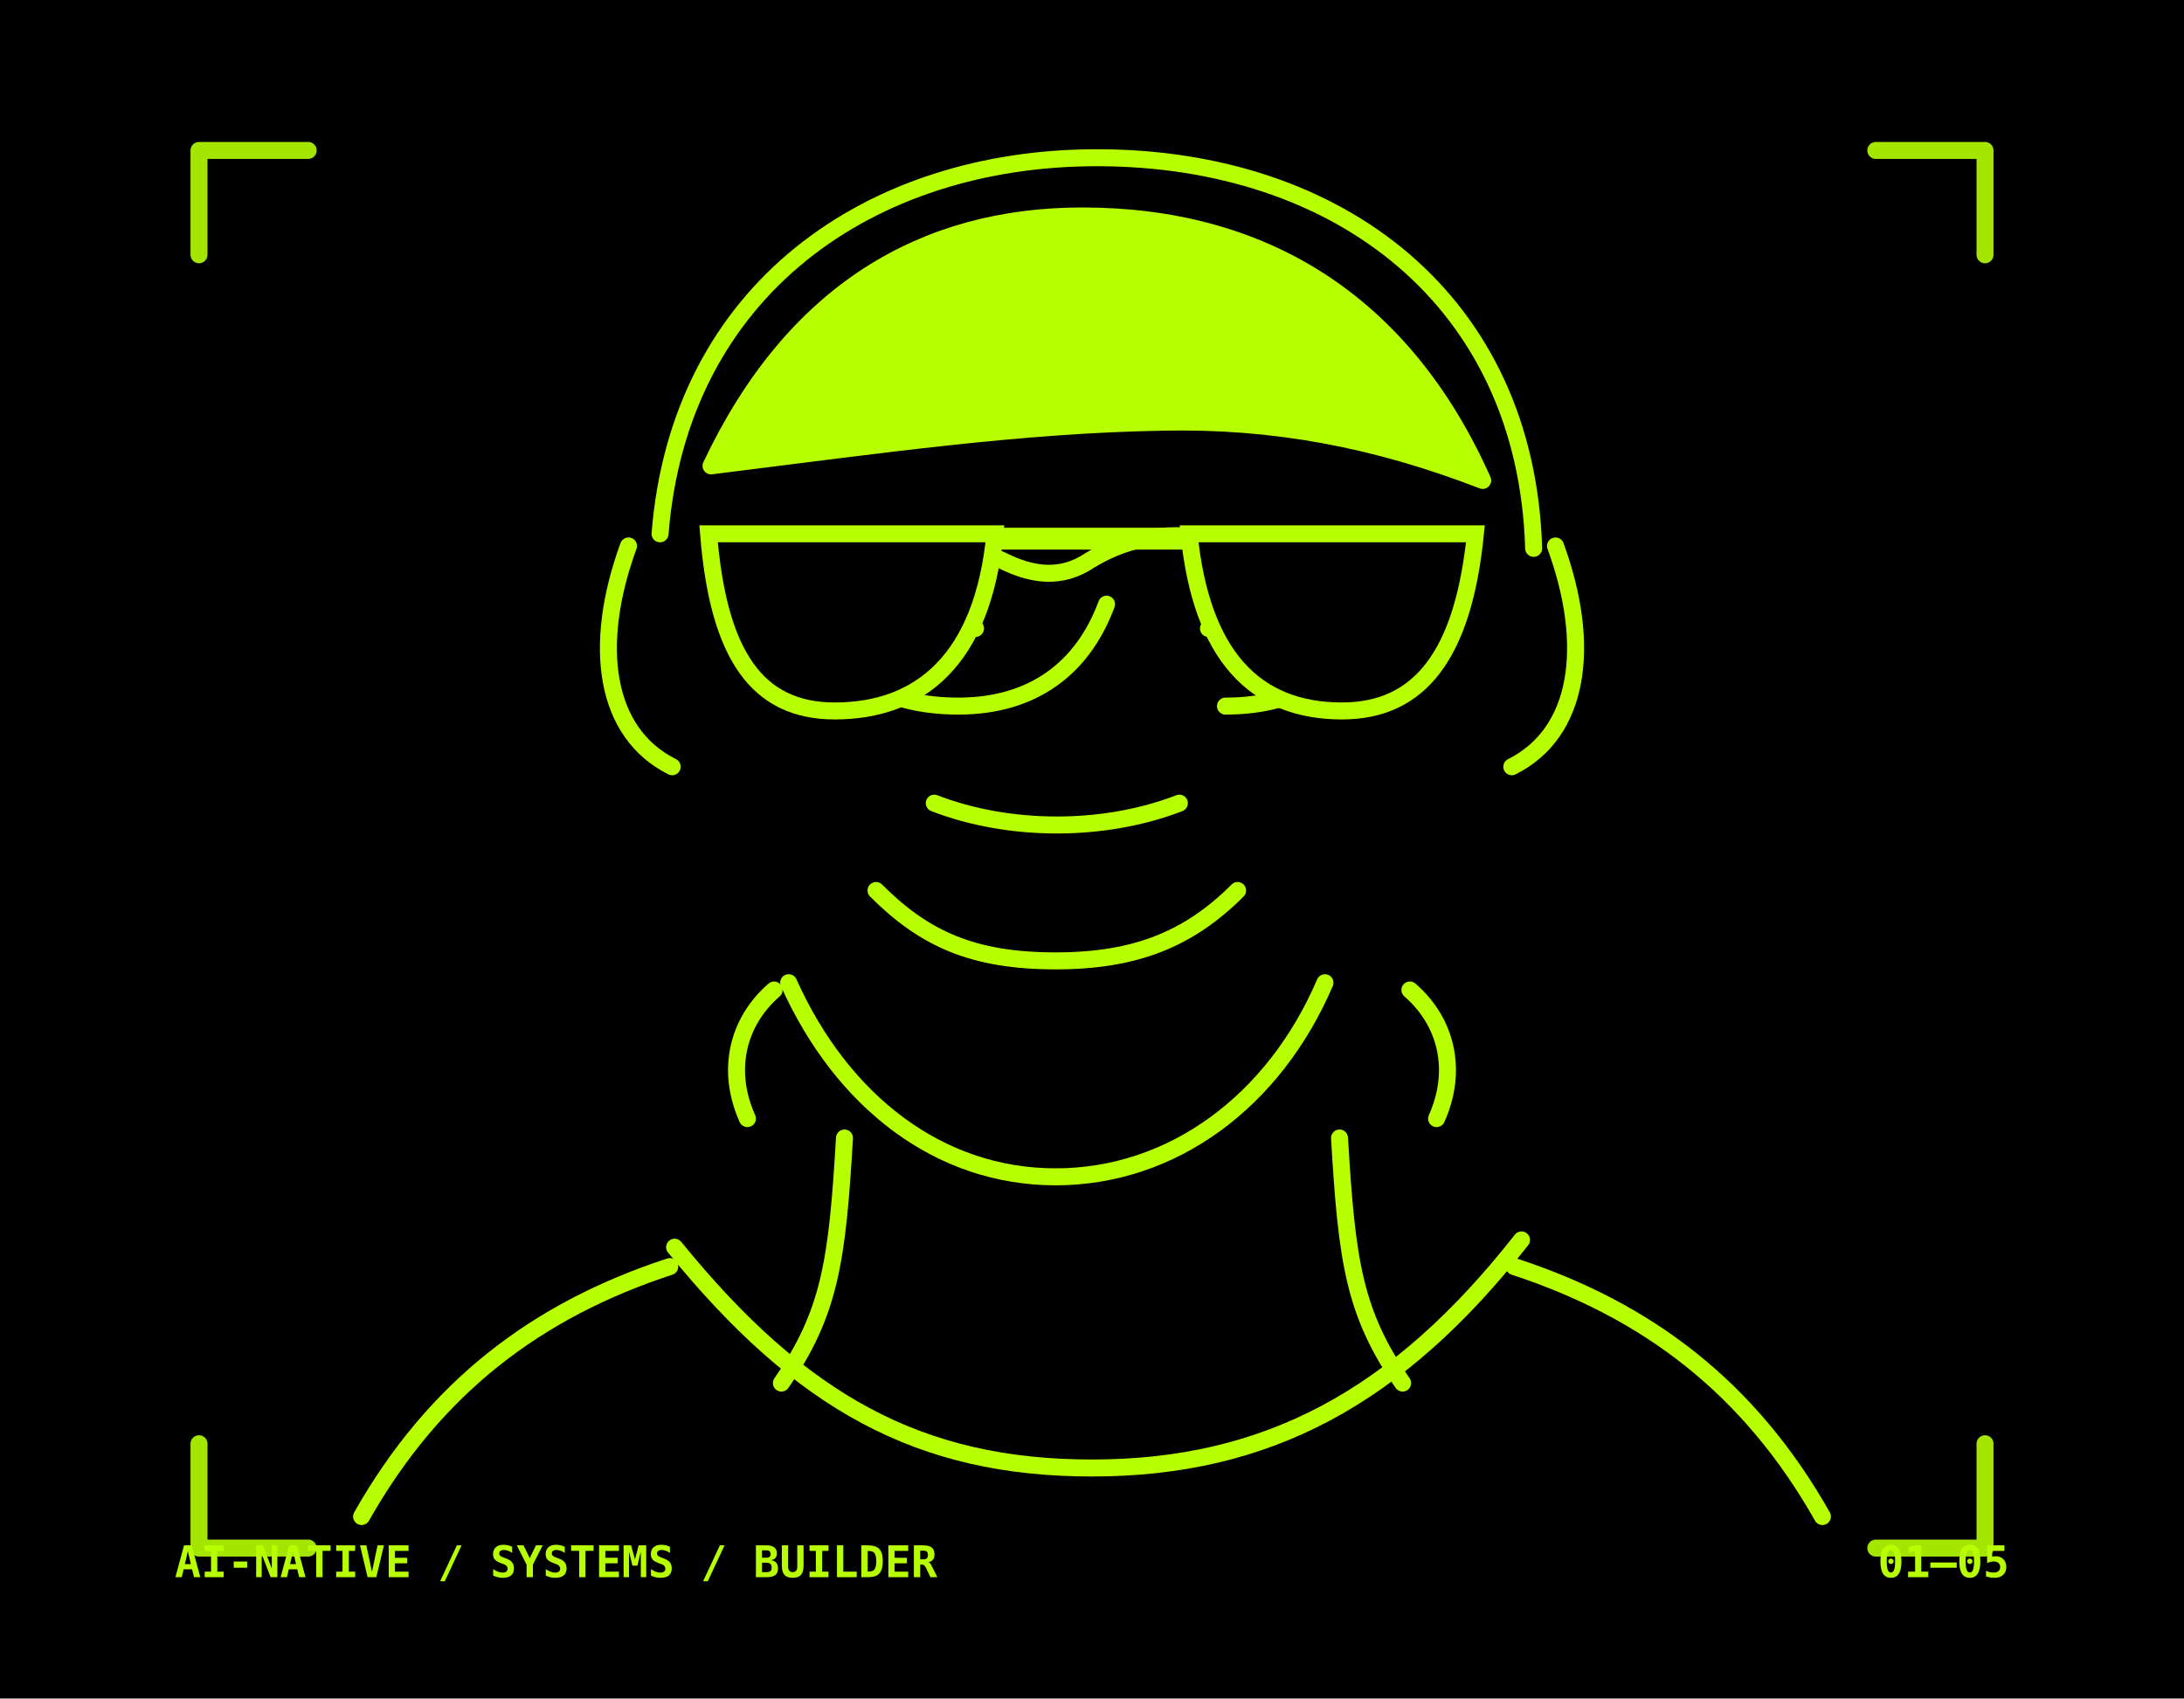
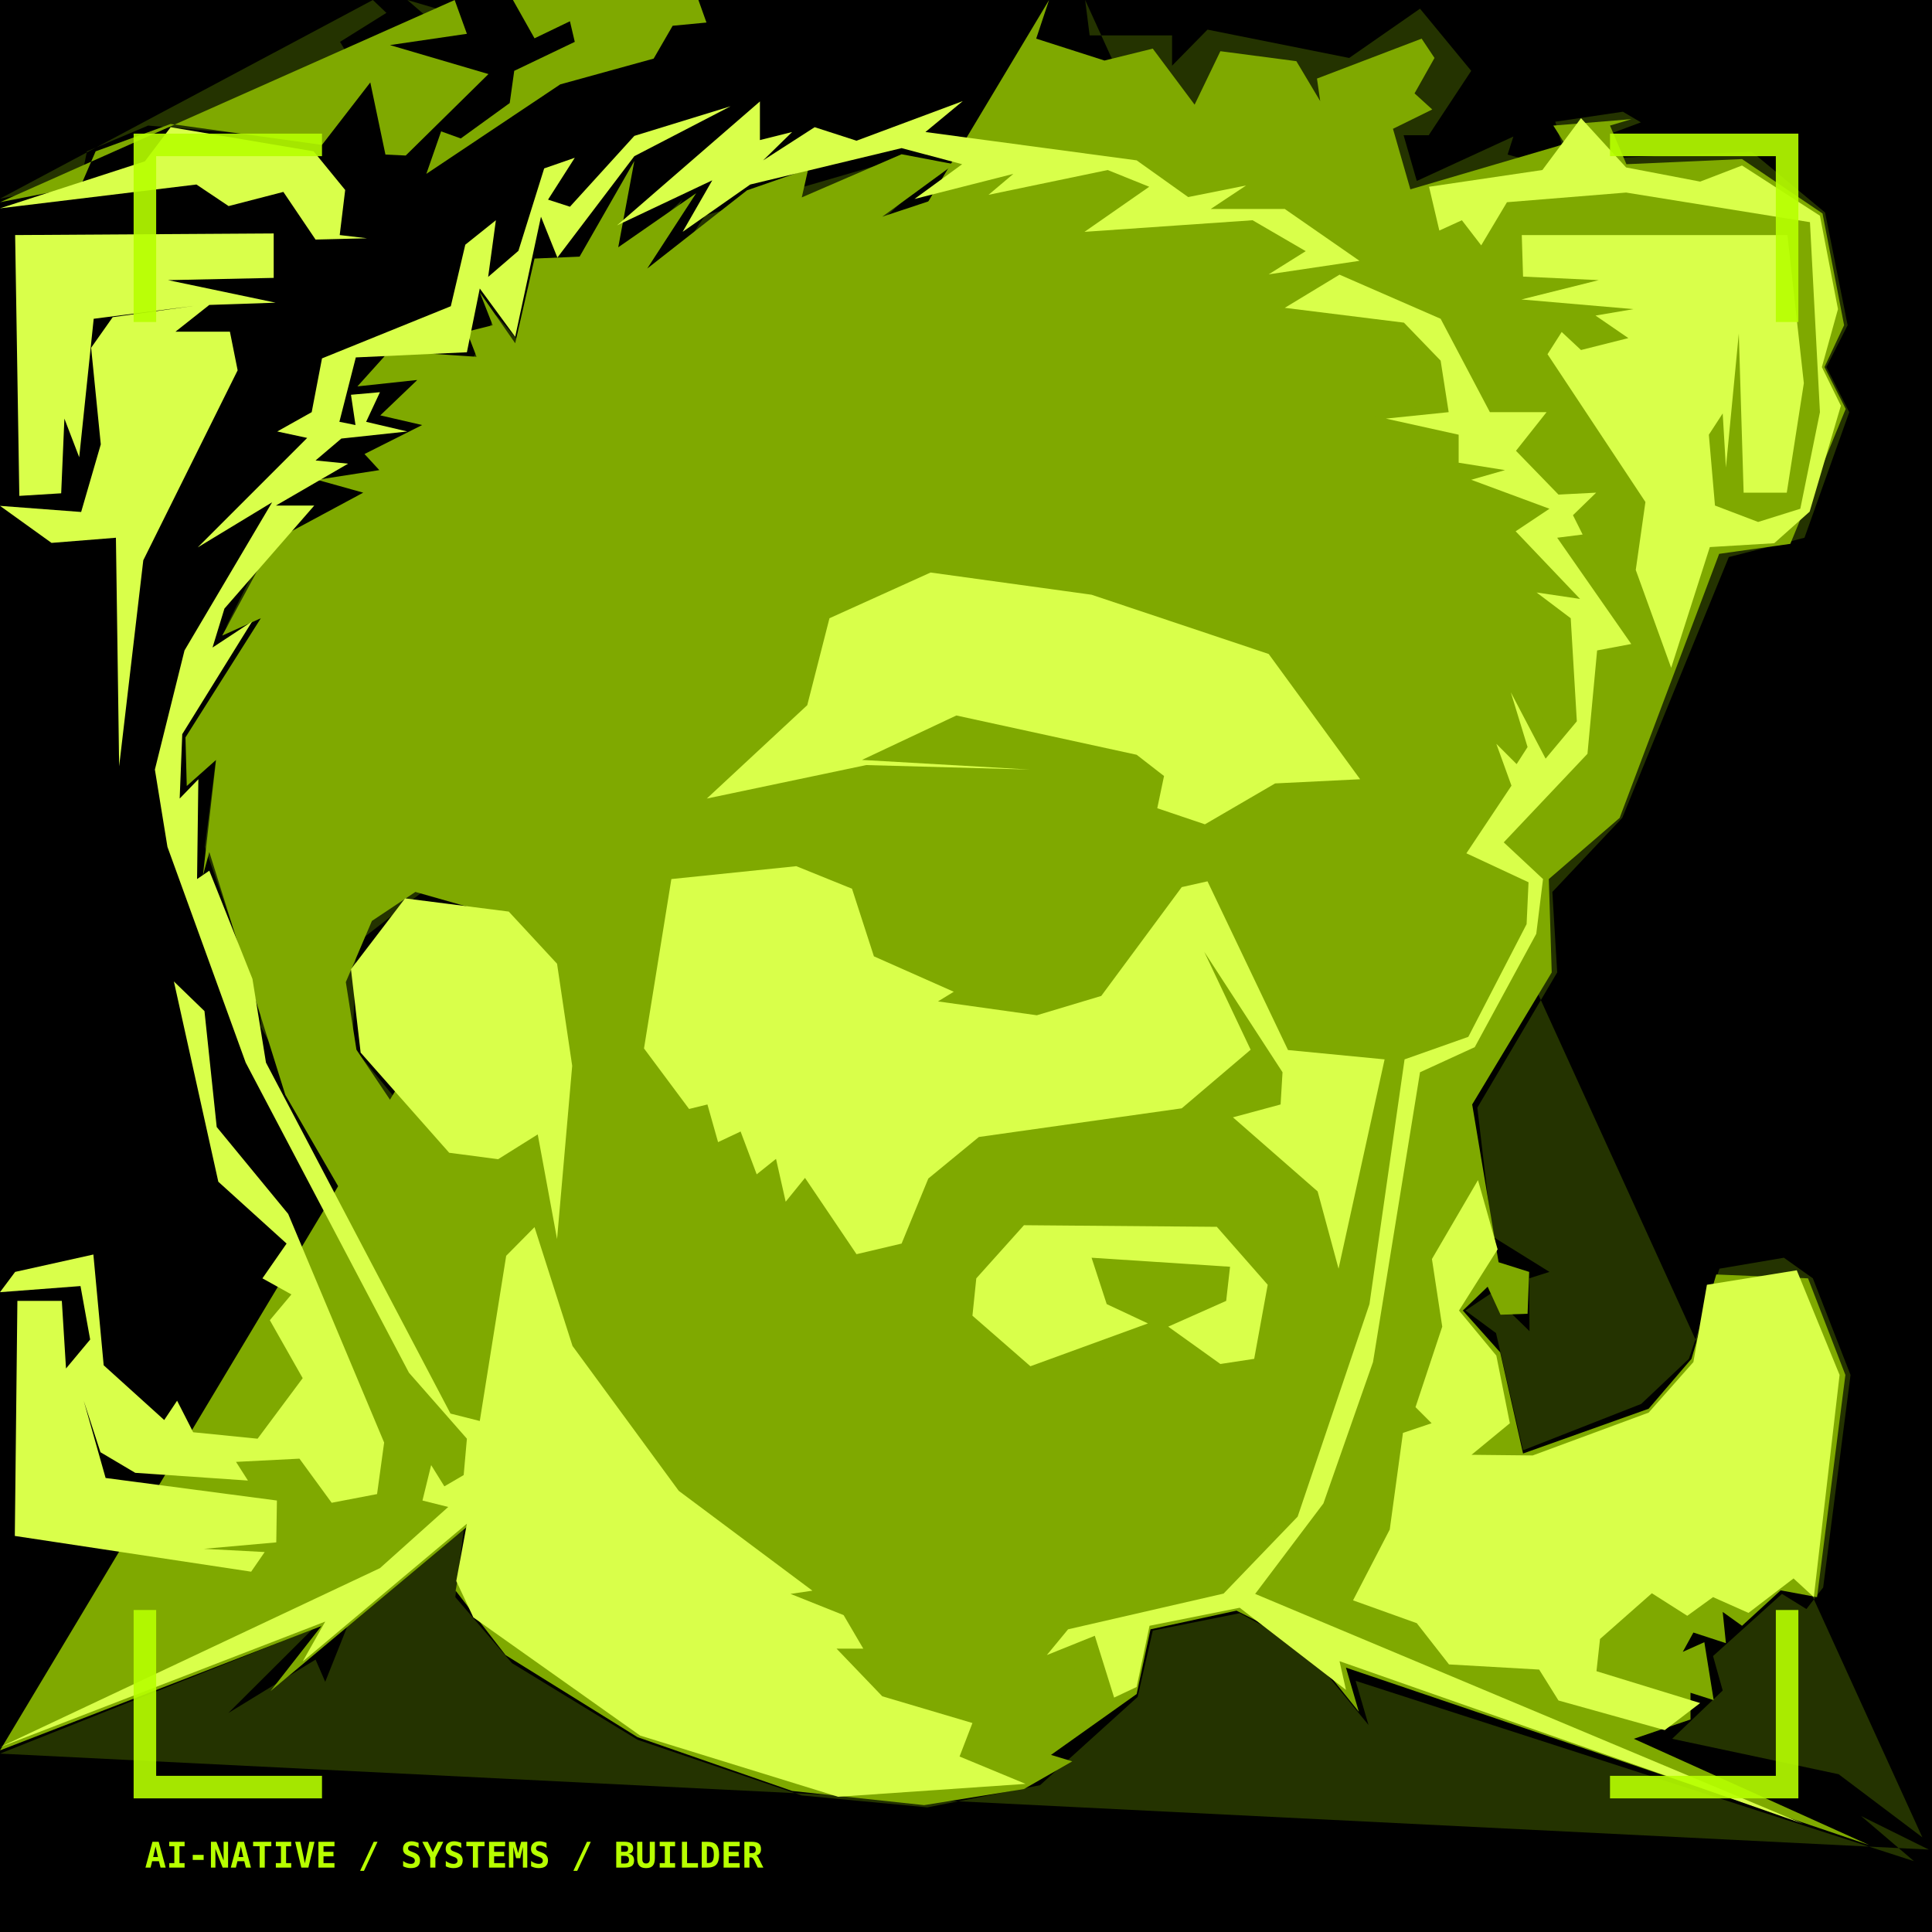
- <svg xmlns="http://www.w3.org/2000/svg" viewBox="0 0 900 700">
-   <rect width="900" height="700" fill="#000" />
-   <g fill="none" stroke="#b7ff00" stroke-width="7" stroke-linecap="round" stroke-linejoin="round">
-     <path d="M82 105V62h45M818 105V62h-45M82 595v43h45M818 595v43h-45" opacity=".9" />
-     <path d="M278 514c52 64 101 91 172 91 72 0 126-29 177-94" />
-     <path d="M272 220c8-101 87-155 180-155 100 0 177 59 180 161" />
-     <path d="M259 225c-15 41-10 77 18 91M641 225c15 41 10 77-18 91" />
-     <path d="M293 192c34-72 88-103 153-103 74 0 132 35 165 109-44-17-86-25-132-24-58 1-114 9-186 18Z" fill="#b7ff00" />
-     <path d="M323 249c17-22 55-34 90-18 12 6 24 8 36 0 34-21 73-7 91 18" />
-     <path d="M333 249c10 28 30 42 62 42 30 0 51-15 61-42" />
-     <path d="M566 249c-10 28-30 42-61 42" />
-     <path d="M385 331c31 12 70 12 101 0" />
-     <path d="M361 367c20 20 40 29 74 29 33 0 55-9 75-29" />
-     <path d="M325 405c22 49 62 80 110 80 48 0 90-31 111-80" />
-     <path d="M319 408c-15 13-20 33-11 53M581 408c15 13 20 33 11 53" />
-     <path d="M348 469c-3 51-6 72-26 101M552 469c3 51 6 72 26 101" />
-     <path d="M276 522c-55 18-97 50-127 103M624 522c55 18 97 50 127 103" />
-     <path d="M332 236c22 18 45 25 70 23M568 236c-22 18-45 25-70 23" />
+ <svg xmlns="http://www.w3.org/2000/svg" viewBox="0 0 600 600">
+   <rect width="600" height="600" fill="#000" />
+   <path d="M 0.0,61.7 25.0,56.8 27.0,47.0 46.0,39.0 97.0,43.3 98.8,26.0 112.8,25.0 105.6,13.0 120.0,4.0 115.8,0.0 Z" fill="#243300" />
+   <path d="M 126.5,0.0 136.0,8.2 140.1,4.0 Z" fill="#243300" />
+   <path d="M 337.0,0.0 338.4,11.0 364.0,11.0 364.0,20.4 375.0,9.2 419.0,18.0 441.0,2.7 456.9,22.0 443.7,42.0 435.9,42.0 440.0,56.2 470.0,42.4 468.2,48.0 475.3,50.0 485.0,44.7 483.0,37.8 504.0,34.7 509.6,38.0 501.0,41.2 502.6,49.0 544.0,47.1 566.8,66.0 573.8,101.0 567.2,114.0 574.3,128.0 560.4,167.0 536.9,173.0 503.8,254.0 482.1,277.0 483.6,302.0 458.8,344.0 463.5,384.0 481.2,395.0 474.9,397.0 475.0,413.4 463.0,401.7 455.1,407.0 464.6,414.0 473.0,450.4 509.7,436.0 524.5,422.0 534.0,394.0 554.0,390.6 563.0,397.0 574.7,427.0 566.2,493.0 561.0,499.7 553.4,495.0 532.0,514.3 535.0,525.0 519.3,540.0 571.0,551.0 597.0,570.6 Z" fill="#243300" />
+   <path d="M 310.0,518.1 324.5,503.0 382.0,490.2 404.2,462.0 434.0,354.7 433.5,328.0 454.9,321.0 473.0,284.1 473.0,274.7 436.8,261.0 449.3,258.0 450.0,238.8 459.0,257.2 465.8,237.0 459.7,225.0 470.0,231.5 466.0,216.9 456.0,212.9 479.0,213.7 486.1,230.0 488.2,204.0 467.5,181.0 488.1,185.0 473.3,169.0 459.3,168.0 463.0,160.5 479.0,158.9 448.0,153.4 455.0,145.8 434.2,153.0 444.0,137.7 422.0,130.0 444.9,123.0 423.4,104.0 433.2,102.0 387.0,99.0 408.3,86.0 382.8,88.0 401.0,74.7 375.0,78.0 380.0,71.8 356.0,79.4 349.0,71.9 332.0,75.0 335.3,66.0 351.4,58.0 339.0,54.3 296.8,66.0 303.6,56.0 273.0,69.3 291.6,52.0 274.0,50.9 219.0,66.9 204.0,89.3 204.0,84.4 196.8,87.0 212.0,62.0 191.0,81.3 188.0,66.3 180.0,87.1 166.0,89.4 162.9,108.0 154.0,97.8 145.0,114.8 126.8,112.0 131.8,124.0 122.9,126.0 133.0,131.0 128.0,138.1 138.0,126.6 145.2,128.0 141.3,147.0 136.0,136.0 124.0,150.3 122.0,136.6 115.6,142.0 119.2,146.0 109.4,149.0 115.2,154.0 81.0,173.0 70.0,195.1 77.0,185.2 85.4,189.0 61.5,223.0 59.5,238.0 67.4,233.0 63.6,263.0 77.0,301.2 80.3,298.0 81.0,319.0 128.0,401.0 141.0,437.0 148.0,437.8 155.0,375.1 167.2,371.0 166.0,356.6 152.0,362.1 137.0,358.4 109.5,325.0 110.6,293.0 133.0,275.6 161.0,282.5 174.6,298.0 180.2,325.0 174.6,396.0 194.0,436.5 221.0,464.6 290.0,505.0 288.1,513.0 Z" fill="#243300" />
+   <path d="M 424.9,244.0 398.9,245.0 383.0,258.9 299.9,239.0 215.0,250.0 244.1,221.0 243.7,202.0 252.2,197.0 243.9,188.0 290.0,173.4 344.0,178.7 397.5,196.0 Z" fill="#243300" />
+   <path d="M 417.0,395.8 410.0,401.4 407.1,370.0 379.0,347.0 396.0,332.4 370.9,342.0 379.0,347.0 373.0,351.8 357.0,345.9 303.0,356.0 284.3,379.0 285.2,391.0 269.0,401.9 270.2,394.0 262.0,384.4 254.0,392.0 252.8,378.0 244.0,381.0 239.3,366.0 227.0,375.3 226.3,358.0 222.0,366.0 219.0,353.5 210.0,351.8 211.0,342.3 205.0,345.7 194.0,326.9 206.6,273.0 258.0,253.4 264.8,261.0 259.6,272.0 274.5,298.0 323.0,309.8 344.0,305.1 367.0,273.1 375.7,271.0 398.0,316.4 431.8,328.0 Z" fill="#243300" />
+   <path d="M 599.0,574.4 578.0,564.0 594.4,578.0 421.0,522.0 425.0,535.7 405.5,512.0 385.0,501.0 358.0,506.4 353.3,527.0 323.0,554.4 288.0,561.3 249.0,557.6 198.0,540.3 159.0,516.5 141.4,496.0 144.0,475.2 109.9,500.0 101.0,522.3 98.0,515.4 70.9,532.0 97.0,506.0 0.0,544.6 Z" fill="#243300" />
+   <path d="M 0.0,62.8 25.0,57.9 29.7,47.0 53.0,38.5 100.0,45.0 115.0,25.6 119.7,48.0 126.0,48.3 151.7,23.0 121.1,14.0 145.0,10.5 141.2,0.0 Z" fill="#7fa900" />
+   <path d="M 132.4,54.0 174.0,26.2 203.0,18.2 208.9,8.0 219.4,7.0 216.9,0.0 159.3,0.0 166.0,11.9 177.0,6.6 178.5,13.0 159.7,22.0 158.3,32.0 143.1,43.0 137.0,40.8 Z" fill="#7fa900" />
+   <path d="M 566.0,66.3 572.7,101.0 566.6,114.0 573.2,127.0 556.0,168.9 533.9,172.0 503.0,254.0 481.0,273.0 481.9,302.0 457.2,343.0 465.4,392.0 474.9,395.0 474.4,408.0 466.0,408.3 462.0,399.6 454.3,407.0 465.9,420.0 473.0,451.4 512.0,437.5 525.3,422.0 533.0,395.8 561.5,397.0 573.1,427.0 564.3,496.0 553.0,493.9 541.0,504.9 535.0,500.6 536.0,510.3 525.9,507.0 522.6,513.0 529.3,510.0 532.2,528.0 525.0,525.7 525.0,534.0 507.4,540.0 580.5,573.0 418.0,517.9 422.0,531.6 405.4,511.0 384.0,500.2 357.3,506.0 353.0,526.1 326.4,545.0 333.0,547.0 318.0,555.6 287.0,560.6 246.0,556.2 198.0,539.5 157.0,514.0 141.5,494.0 145.0,474.2 84.0,525.2 99.8,505.0 0.0,543.6 325.8,0.0 321.8,12.0 343.0,18.8 358.0,15.1 371.0,32.5 379.0,15.9 402.6,19.0 410.0,31.4 409.0,24.4 441.5,12.0 445.5,18.0 439.3,29.0 444.8,34.0 432.6,40.0 438.0,58.8 486.0,44.7 482.4,39.0 506.7,37.0 500.0,39.0 505.1,51.0 541.0,49.4 Z" fill="#7fa900" />
+   <path d="M 315.0,533.4 333.0,521.4 335.0,510.8 312.8,520.0 329.5,505.0 381.0,492.1 405.0,463.1 429.0,380.4 435.3,328.0 455.0,321.9 473.2,287.0 474.0,274.6 443.0,262.0 450.0,259.9 451.0,240.6 457.8,259.0 463.5,253.0 463.7,230.0 471.8,233.0 468.0,212.0 487.0,230.5 490.1,207.0 475.5,183.0 489.7,186.0 463.3,162.0 480.0,158.4 453.0,149.6 458.0,144.2 440.5,152.0 437.8,147.0 450.0,138.3 423.1,130.0 446.7,125.0 442.6,113.0 431.7,107.0 440.1,105.0 422.0,96.6 392.8,98.0 414.1,85.0 391.8,87.0 402.0,74.0 333.0,73.0 355.5,58.0 336.0,53.2 303.0,63.6 311.0,55.0 274.0,67.3 296.3,51.0 280.0,47.9 249.0,61.3 251.0,52.5 232.0,59.1 201.0,83.4 216.2,60.0 192.0,76.8 197.0,50.0 180.0,79.7 166.0,80.3 160.0,106.6 149.0,90.8 153.0,101.0 145.0,103.0 148.0,110.8 120.9,109.0 111.0,120.0 129.6,118.0 118.1,129.0 131.1,132.0 113.2,141.0 117.8,146.0 98.5,149.0 112.8,153.0 84.9,168.0 69.0,197.4 81.0,192.0 57.6,229.0 58.0,244.1 67.1,236.0 63.0,272.0 65.0,264.6 88.6,340.0 147.0,441.0 155.4,384.0 168.0,372.9 166.6,355.0 147.0,361.2 127.0,350.3 110.7,326.0 107.4,305.0 115.5,286.0 129.0,277.0 166.0,287.5 179.2,329.0 171.6,389.0 181.3,421.0 235.0,480.0 256.0,492.0 259.0,486.8 282.8,507.0 278.0,519.2 282.0,516.2 290.0,526.8 302.1,522.0 308.0,529.8 314.0,523.6 Z" fill="#7fa900" />
+   <path d="M 394.3,413.0 387.0,428.7 358.0,411.4 345.0,421.3 319.0,425.8 300.2,407.0 312.0,380.2 353.0,375.7 384.0,383.0 395.1,397.0 Z" fill="#7fa900" />
+   <path d="M 422.2,81.0 394.0,85.2 405.5,78.0 389.0,68.4 336.8,72.0 356.9,58.0 344.0,52.8 307.0,60.5 314.7,54.0 284.0,61.8 298.8,51.0 280.0,46.0 233.0,57.3 212.0,72.0 221.2,56.0 191.6,70.0 236.0,31.5 236.0,43.5 246.0,41.0 237.0,49.8 253.0,39.5 266.0,43.7 299.0,31.4 287.4,41.0 353.0,49.8 369.0,61.2 387.0,57.6 376.0,64.9 399.0,64.9 Z" fill="#d9ff4a" />
+   <path d="M 0.0,542.6 118.0,487.0 139.2,468.0 131.2,466.0 133.9,455.0 138.0,461.6 144.0,458.1 145.0,446.8 127.0,426.3 76.3,330.0 52.0,263.0 48.1,239.0 57.3,202.0 84.5,156.0 61.4,170.0 95.4,136.0 86.1,134.0 96.8,128.0 100.0,111.3 140.0,95.1 144.5,76.0 154.0,68.4 151.6,86.0 161.0,77.9 169.0,52.3 178.5,49.0 170.2,62.0 177.0,64.2 197.0,42.2 226.9,33.0 197.0,48.5 173.1,80.0 168.0,67.3 160.0,104.6 149.0,89.6 145.0,109.4 110.5,111.0 105.4,131.0 110.4,132.0 109.0,122.6 118.0,121.8 113.7,131.0 126.5,134.0 106.0,136.2 98.0,143.0 108.1,144.0 85.7,157.0 97.6,157.0 69.7,189.0 66.0,201.1 78.3,193.0 56.6,228.0 55.8,248.0 61.6,242.0 61.2,273.0 65.0,270.4 78.4,304.0 82.6,330.0 139.9,439.0 149.0,441.3 157.2,390.0 166.0,381.1 177.8,418.0 210.8,463.0 252.3,494.0 245.5,495.0 262.0,501.6 268.1,512.0 259.8,512.0 274.0,526.8 302.0,535.1 298.0,545.5 318.5,554.0 260.3,558.0 198.8,539.0 147.0,502.3 141.7,491.0 145.0,473.2 94.0,516.0 101.0,503.6 Z" fill="#d9ff4a" />
+   <path d="M 519.0,207.4 508.0,177.0 511.0,155.9 480.6,110.0 485.0,103.1 491.0,108.7 505.7,105.0 495.5,98.0 507.3,96.0 472.5,93.0 496.5,87.0 473.0,85.9 472.6,73.0 555.1,73.0 560.2,119.0 554.9,153.0 541.5,153.0 540.0,103.6 536.0,145.2 535.0,128.4 530.7,135.0 532.6,157.0 546.0,162.1 559.1,158.0 565.2,128.0 562.1,69.0 505.0,59.8 468.0,62.8 460.0,76.2 454.0,68.4 447.0,71.6 443.8,58.0 479.0,52.8 491.0,36.7 505.0,52.0 528.0,56.4 541.0,51.4 565.2,67.0 570.8,96.0 565.8,114.0 571.7,126.0 562.0,158.9 551.0,168.7 531.0,169.9 Z" fill="#d9ff4a" />
+   <path d="M 0.0,64.7 45.0,50.1 53.0,39.5 97.4,47.0 107.2,59.0 105.5,73.0 114.0,74.0 98.0,74.4 88.0,59.6 71.0,64.0 61.0,57.3 Z" fill="#d9ff4a" />
+   <path d="M 37.0,238.0 36.0,167.0 16.0,168.6 0.0,157.1 25.2,159.0 31.3,138.0 28.3,108.0 35.0,98.5 60.2,95.0 29.1,99.0 24.6,142.0 20.0,130.0 19.0,153.2 6.0,154.0 4.7,73.0 85.0,72.5 85.0,86.3 52.2,87.0 85.6,94.0 65.0,94.7 54.5,103.0 71.4,103.0 73.8,115.0 44.5,174.0 Z" fill="#d9ff4a" />
+   <path d="M 560.0,566.4 416.0,515.9 418.0,524.8 385.0,499.3 357.0,504.9 353.0,523.9 346.0,527.2 340.0,508.0 325.1,514.0 331.7,506.0 380.0,494.9 403.0,471.0 425.3,405.0 436.2,329.0 456.0,322.0 474.1,287.0 474.7,274.0 455.4,265.0 469.4,244.0 464.7,231.0 471.0,237.3 474.4,232.0 469.2,215.0 480.0,235.6 489.7,224.0 487.8,192.0 477.2,184.0 490.7,186.0 470.7,165.0 481.2,158.0 456.9,149.0 467.4,146.0 453.0,143.7 453.0,135.0 430.4,130.0 449.9,128.0 447.4,112.0 436.0,100.2 399.0,95.6 416.0,85.3 447.4,99.0 462.7,128.0 480.3,128.0 470.8,140.0 484.0,153.6 495.7,153.0 488.5,160.0 491.5,166.0 483.6,167.0 506.6,200.0 496.0,202.0 493.0,234.1 467.0,261.6 479.2,273.0 477.1,290.0 458.0,325.2 441.0,333.0 426.4,423.0 411.0,466.9 389.8,495.0 Z" fill="#d9ff4a" />
+   <path d="M 422.4,242.0 396.0,243.3 374.2,256.0 359.4,251.0 361.5,241.0 353.0,234.4 297.0,222.2 267.7,236.0 319.9,239.0 269.0,237.6 219.5,248.0 250.7,219.0 257.6,192.0 289.0,177.8 339.0,184.7 394.0,203.1 Z" fill="#d9ff4a" />
+   <path d="M 415.7,394.0 409.2,370.0 382.9,347.0 397.7,343.0 398.3,333.0 374.0,295.6 388.4,326.0 367.0,344.2 304.0,353.1 288.3,366.0 280.0,386.2 266.0,389.5 250.0,365.8 244.0,373.2 241.0,359.9 235.0,364.7 230.0,351.4 223.0,354.7 219.7,343.0 214.0,344.4 200.0,325.6 208.5,273.0 247.3,269.0 264.6,276.0 271.4,297.0 296.2,308.0 291.3,311.0 322.0,315.3 342.0,309.3 367.0,275.5 375.0,273.7 400.0,326.1 430.0,329.0 Z" fill="#d9ff4a" />
+   <path d="M 173.0,384.8 167.0,352.3 154.7,360.0 139.5,358.0 112.0,326.9 109.0,301.0 125.8,279.0 158.0,283.1 173.0,299.3 177.7,331.0 Z" fill="#d9ff4a" />
+   <path d="M 54.0,304.8 63.5,314.0 67.3,350.0 89.5,377.0 119.3,448.0 117.1,464.0 103.0,466.7 93.0,453.0 73.3,454.0 77.0,459.8 42.0,457.4 31.2,451.0 26.0,435.0 32.8,459.0 86.0,466.0 85.8,479.0 63.3,481.0 82.2,482.0 78.0,488.1 4.6,477.0 5.4,404.0 19.2,404.0 20.5,425.0 28.0,416.0 25.0,399.4 0.0,401.3 4.7,395.0 29.0,389.6 32.2,424.0 51.0,441.0 55.0,435.0 60.0,444.8 80.0,446.8 94.0,428.0 83.8,410.0 90.5,402.0 81.5,397.0 89.0,386.2 67.8,367.0 Z" fill="#d9ff4a" />
+   <path d="M 517.0,537.3 484.0,528.1 478.0,518.5 450.0,516.9 440.0,504.1 420.2,497.0 431.6,475.0 435.7,445.0 444.6,442.0 439.6,437.0 447.9,412.0 444.7,391.0 459.0,366.5 465.1,388.0 453.1,407.0 464.7,421.0 468.9,442.0 457.0,451.8 476.0,452.0 512.0,438.7 525.9,423.0 530.1,399.0 558.0,394.5 571.3,427.0 563.3,496.0 557.0,490.2 543.0,500.9 532.0,496.0 524.0,501.8 513.0,494.8 496.9,509.0 495.8,519.0 528.0,528.9 Z" fill="#d9ff4a" />
+   <path d="M 389.5,422.0 379.0,423.6 362.8,412.0 380.8,404.0 382.0,393.4 339.0,390.6 343.7,405.0 356.5,411.0 320.0,424.3 302.0,408.6 303.2,397.0 318.0,380.5 377.9,381.0 393.7,399.0 Z" fill="#d9ff4a" />
+   <path d="M 470.0,488.3 538.0,492.2 556.0,487.2 563.6,462.0 558.9,400.0 535.0,399.5 530.0,435.3 537.0,432.7 536.0,418.1 540.0,450.5 541.5,404.0 555.0,403.9 554.7,479.0 514.0,484.1 471.0,479.0 470.3,467.0 483.0,461.1 525.0,460.0 533.0,438.1 522.0,458.8 493.0,459.7 484.0,453.3 469.0,461.2 465.1,481.0 Z" fill="#d9ff4a" />
+   <g fill="none" stroke="#b7ff00" stroke-width="7" opacity=".9">
+     <path d="M45 100V45h55M555 100V45h-55M45 500v55h55M555 500v55h-55" />
  </g>
-   <g fill="#000" stroke="#b7ff00" stroke-width="7">
-     <path d="M292 220h118c-5 52-31 73-66 73-32 0-48-23-52-73Z" />
-     <path d="M490 220h118c-5 50-23 73-55 73-36 0-58-23-63-73Z" />
-   </g>
-   <path d="M410 222h80" stroke="#b7ff00" stroke-width="9" />
-   <g fill="#b7ff00" font-family="monospace" font-weight="800">
-     <text x="72" y="650" font-size="18">AI-NATIVE / SYSTEMS / BUILDER</text>
-     <text x="828" y="650" font-size="18" text-anchor="end">01—05</text>
-   </g>
+   <text x="45" y="580" fill="#b7ff00" font-family="monospace" font-size="11" font-weight="700">AI-NATIVE / SYSTEMS / BUILDER</text>
</svg>
